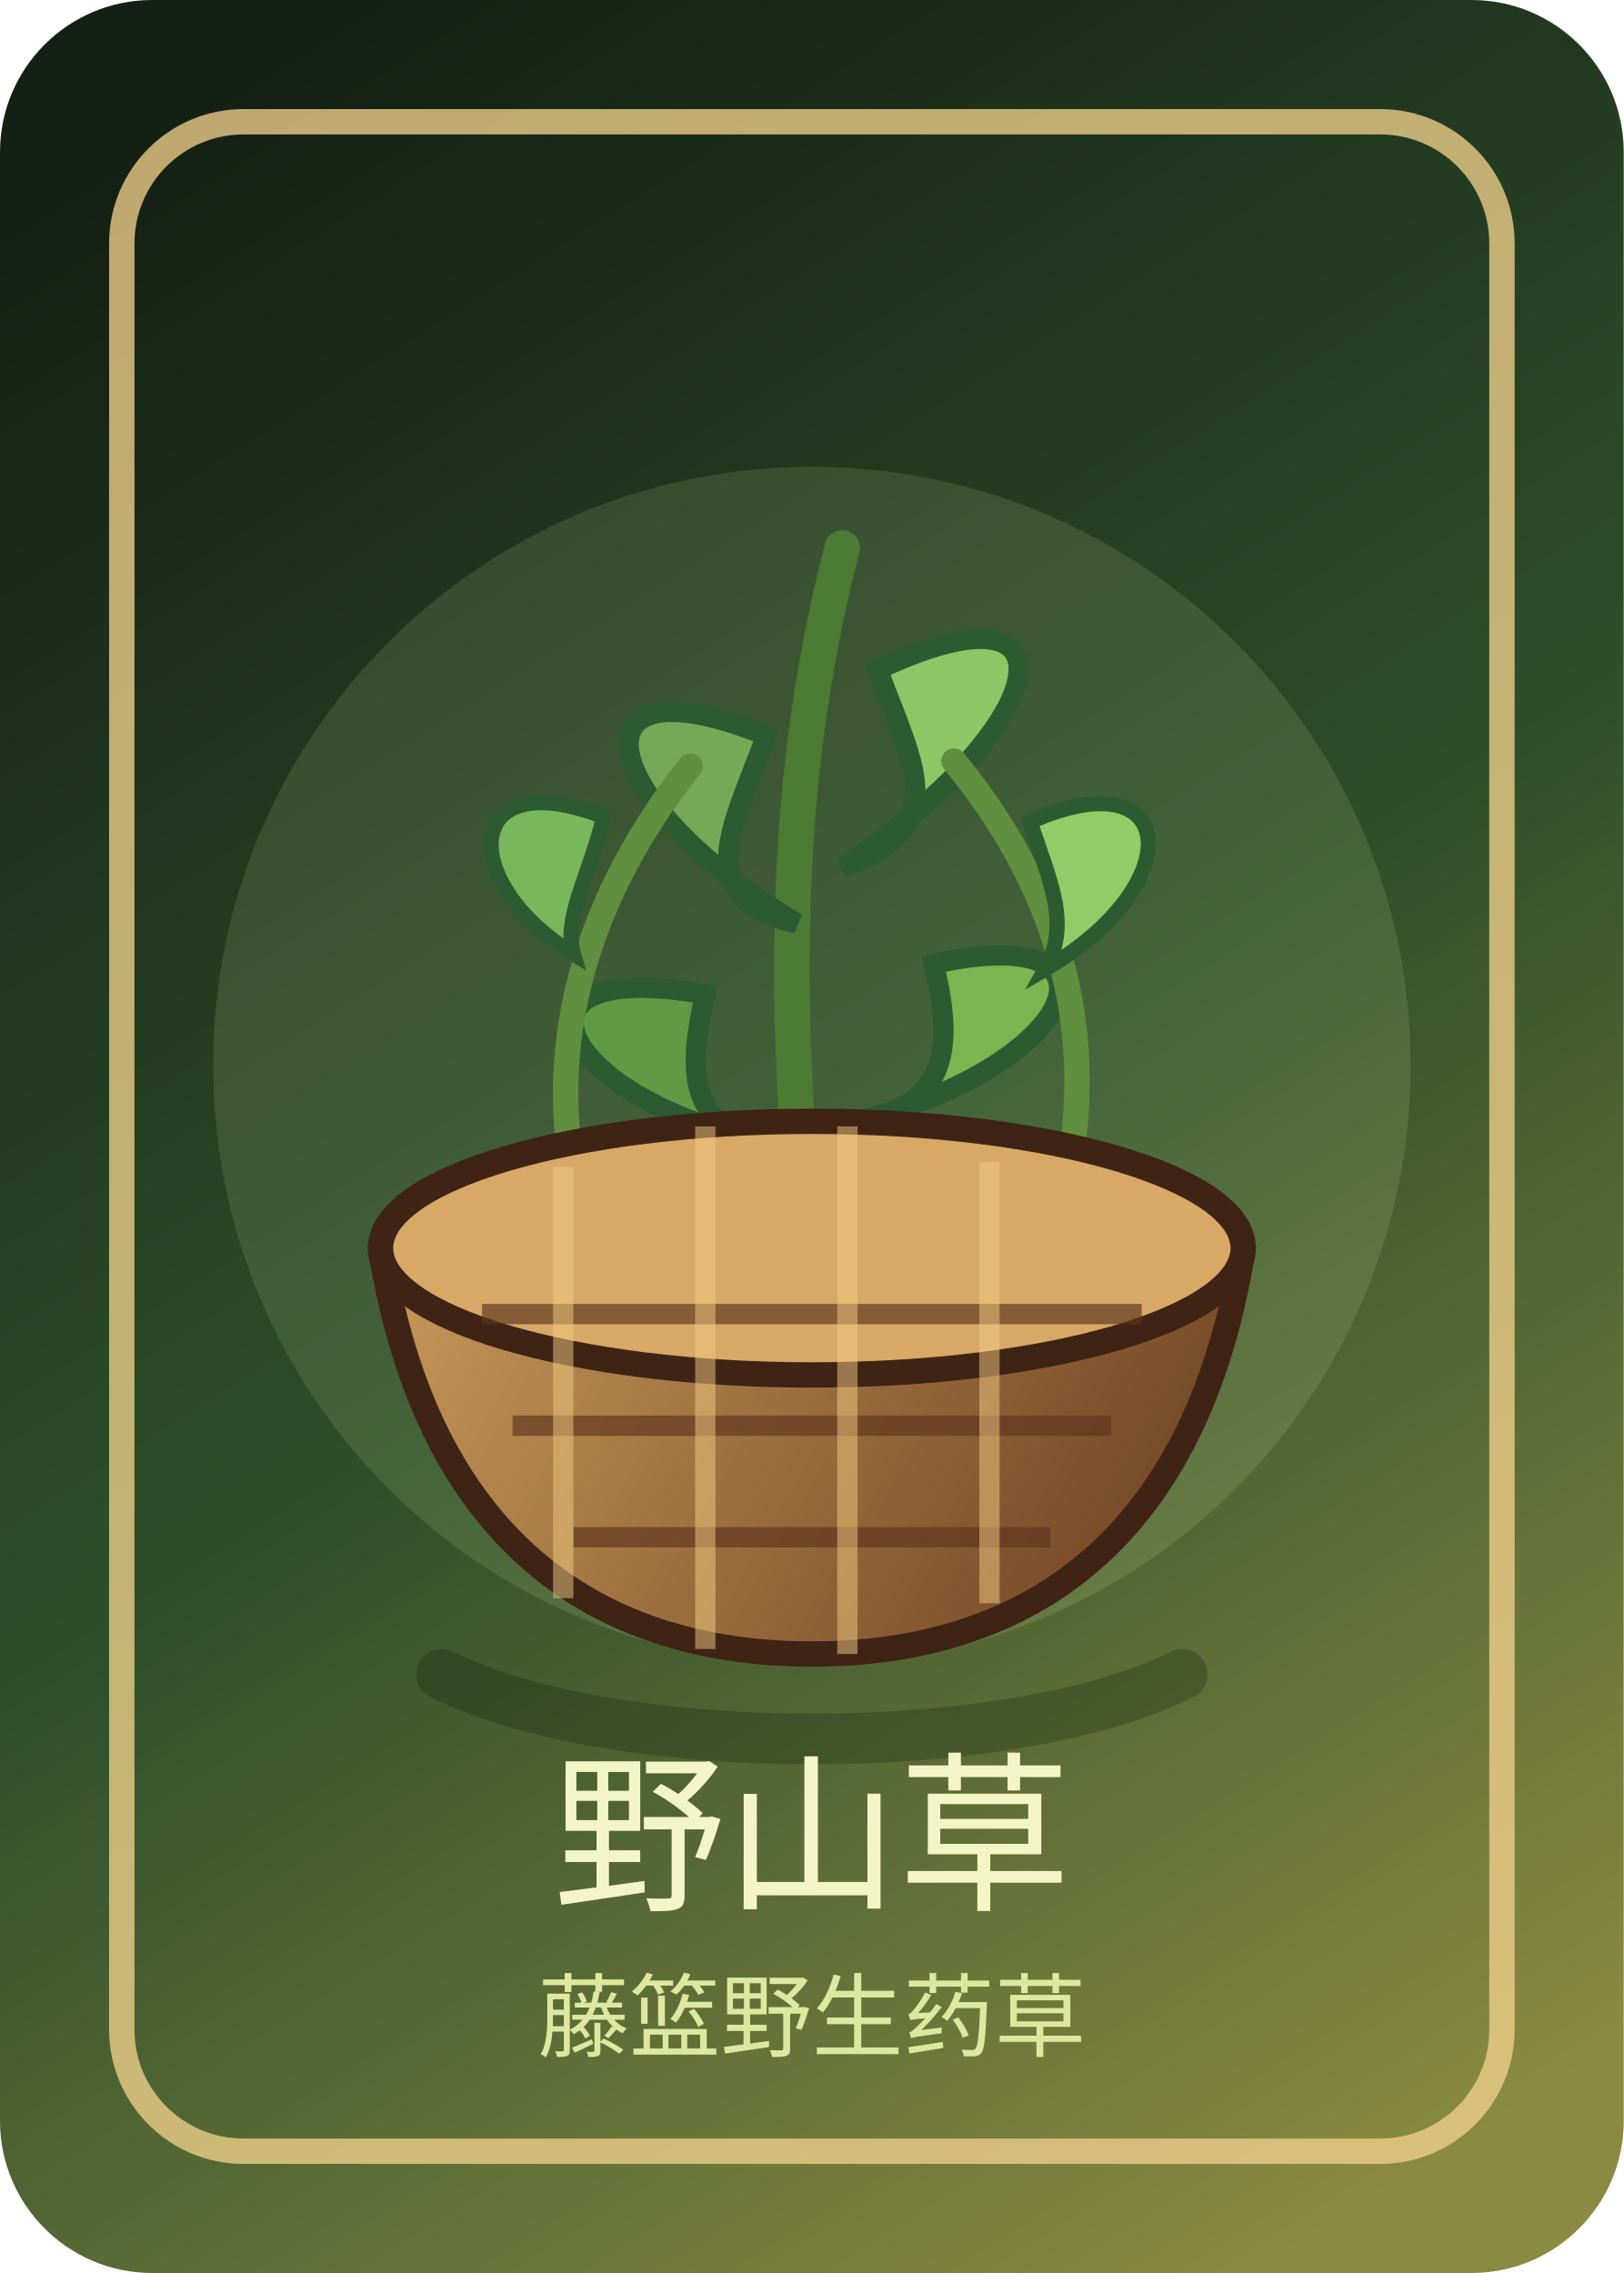
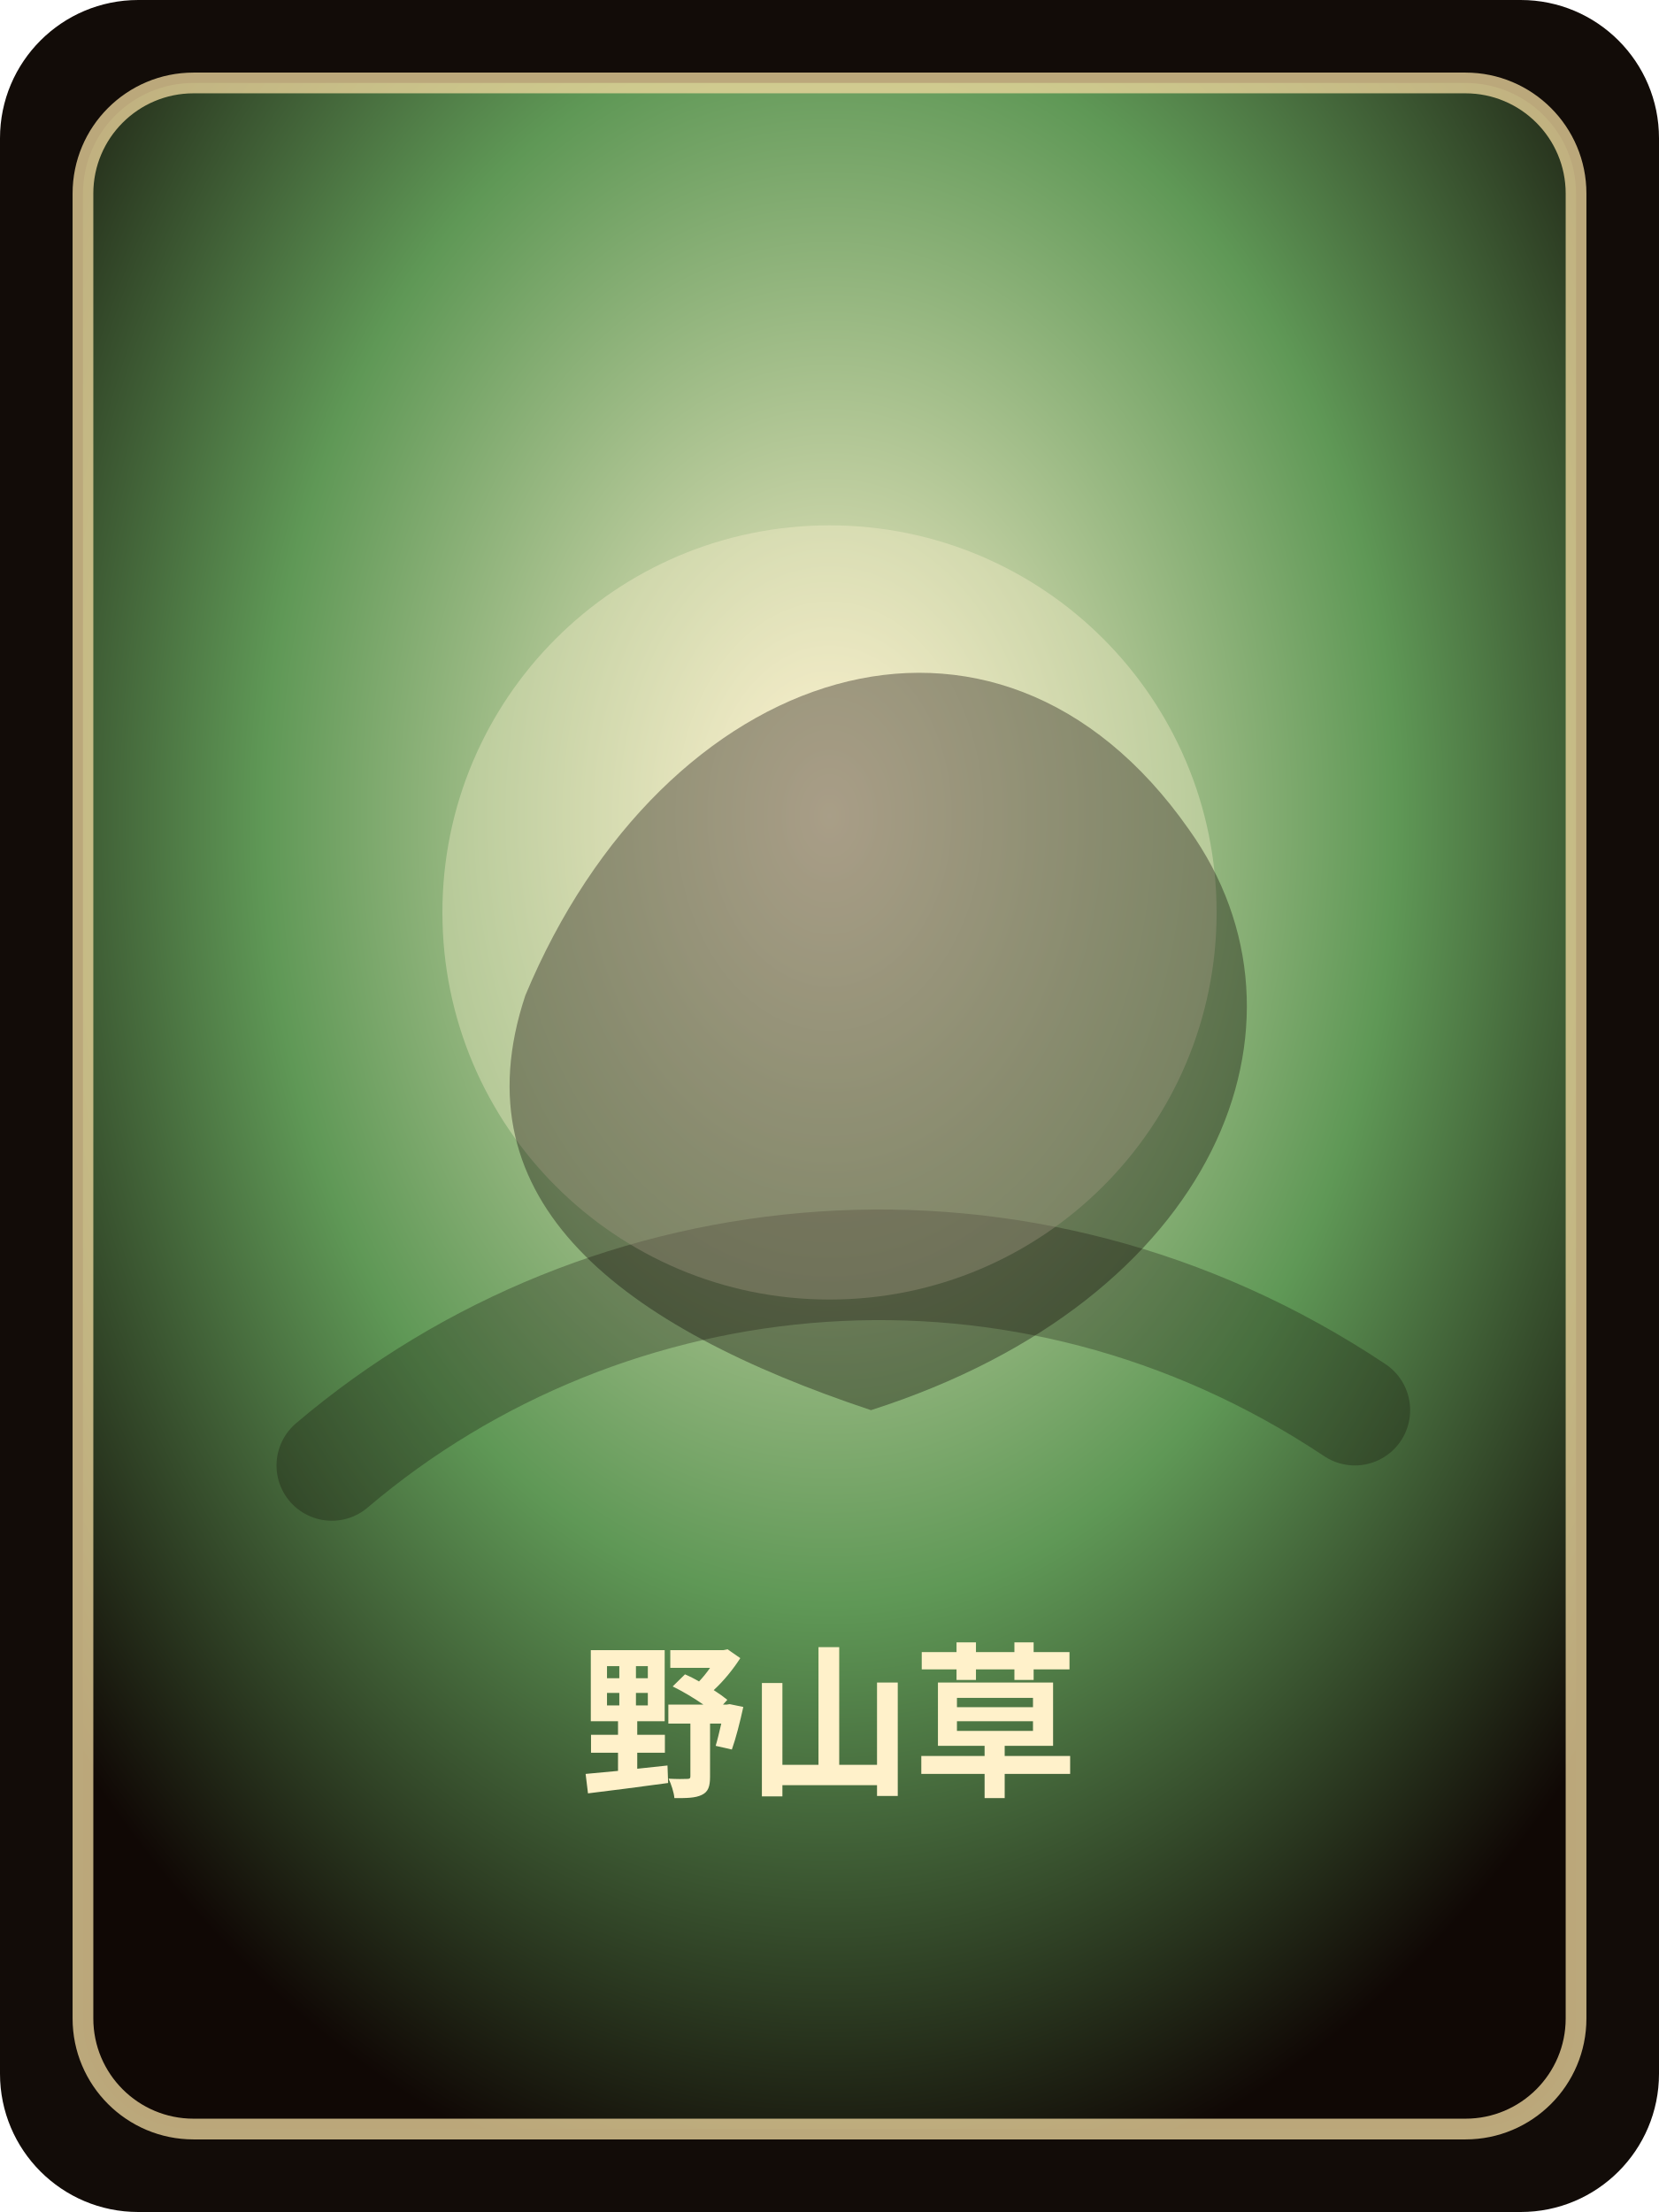
- <svg xmlns="http://www.w3.org/2000/svg" viewBox="0 0 320 448" role="img" aria-labelledby="wild-herb-title wild-herb-desc" data-art-direction="ancient-wuxia-item" data-item-id="wild_herb">
+ <svg xmlns="http://www.w3.org/2000/svg" width="120" height="160" viewBox="0 0 120 160" role="img" aria-label="野山草 · 古风武侠道具" data-art-direction="ancient-wuxia-item" data-kind="item" data-item-id="wild_herb" data-theme="古风武侠江湖水墨道具">
  <defs>
-     <linearGradient id="wild-herb-bg" x1="34" y1="24" x2="286" y2="424" gradientUnits="userSpaceOnUse">
-       <stop stop-color="#142014" />
-       <stop offset=".52" stop-color="#2e4f2a" />
-       <stop offset="1" stop-color="#8a8a42" />
-     </linearGradient>
-     <linearGradient id="wild-herb-basket" x1="80" y1="231" x2="240" y2="322" gradientUnits="userSpaceOnUse">
-       <stop stop-color="#c99a59" />
-       <stop offset="1" stop-color="#6c3f21" />
-     </linearGradient>
+     <radialGradient id="g" cx="50%" cy="36%" r="68%">
+       <stop stop-color="#fff2d1" />
+       <stop offset=".56" stop-color="#5f9856" />
+       <stop offset="1" stop-color="#100805" />
+     </radialGradient>
  </defs>
-   <rect width="320" height="448" rx="30" fill="url(#wild-herb-bg)" />
-   <rect x="24" y="24" width="272" height="400" rx="24" fill="none" stroke="#efd08a" stroke-width="5" opacity=".78" />
-   <circle cx="160" cy="210" r="118" fill="#e5ffb0" opacity=".12" />
-   <path d="M160 255 C154 200 154 154 166 108" fill="none" stroke="#4c7b34" stroke-width="7" stroke-linecap="round" />
-   <path d="M157 182 C116 157 112 129 151 145 C144 164 136 177 157 182Z" fill="#76a957" stroke="#2c5b31" stroke-width="4" />
-   <path d="M166 171 C209 142 213 113 173 132 C180 151 188 163 166 171Z" fill="#8dc765" stroke="#2c5b31" stroke-width="4" />
-   <path d="M156 226 C111 219 95 188 139 196 C135 213 136 224 156 226Z" fill="#5f9a45" stroke="#2c5b31" stroke-width="4" />
-   <path d="M169 221 C213 210 224 181 184 190 C188 206 187 218 169 221Z" fill="#79b64f" stroke="#2c5b31" stroke-width="4" />
-   <path d="M120 254 C103 216 113 180 136 151 M203 256 C221 213 211 178 188 150" fill="none" stroke="#5f8f3f" stroke-width="5" stroke-linecap="round" />
-   <path d="M113 188 C90 174 91 150 119 161 C116 173 111 181 113 188Z" fill="#79b75c" stroke="#2c5b31" stroke-width="3" />
-   <path d="M206 191 C235 174 232 149 203 162 C207 174 211 182 206 191Z" fill="#93cc67" stroke="#2c5b31" stroke-width="3" />
-   <path d="M75 246 C88 221 232 221 245 246 C236 303 203 326 160 326 C117 326 84 303 75 246Z" fill="url(#wild-herb-basket)" stroke="#3f2416" stroke-width="5" />
-   <ellipse cx="160" cy="246" rx="85" ry="25" fill="#d7a866" stroke="#3f2416" stroke-width="5" />
-   <path d="M95 259 H225 M101 281 H219 M113 303 H207" stroke="#5c351d" stroke-width="4" opacity=".66" />
-   <path d="M111 230 V315 M139 222 V325 M167 222 V326 M195 229 V316" stroke="#f1cc82" stroke-width="4" opacity=".5" />
-   <path d="M87 330 C121 347 199 347 233 330" fill="none" stroke="#071a0c" stroke-width="10" stroke-linecap="round" opacity=".25" />
-   <text x="160" y="374" text-anchor="middle" font-size="34" font-family="serif" fill="#f4f5c6">野山草</text>
-   <text x="160" y="404" text-anchor="middle" font-size="18" font-family="serif" fill="#dce8a0">藤篮野生药草</text>
+   <rect width="120" height="160" rx="10" fill="#120c08" />
+   <rect x="6" y="6" width="108" height="148" rx="8" fill="url(#g)" />
+   <path d="M24 106c20-17 50-20 74-4" stroke="#100805" stroke-width="8" stroke-linecap="round" fill="none" opacity=".28" />
+   <circle cx="60" cy="66" r="28" fill="#fff2d1" opacity=".34" />
+   <path d="M38 72c10-24 34-32 48-12 10 14 2 34-23 42-18-6-30-15-25-30z" fill="#100805" opacity=".36" />
+   <text x="60" y="129" text-anchor="middle" font-family="KaiTi, STKaiti, serif" font-size="12" font-weight="700" fill="#fff1ca">野山草</text>
+   <rect x="6" y="6" width="108" height="148" rx="8" fill="none" stroke="#f1d99f" stroke-width="1.5" opacity=".76" />
</svg>
